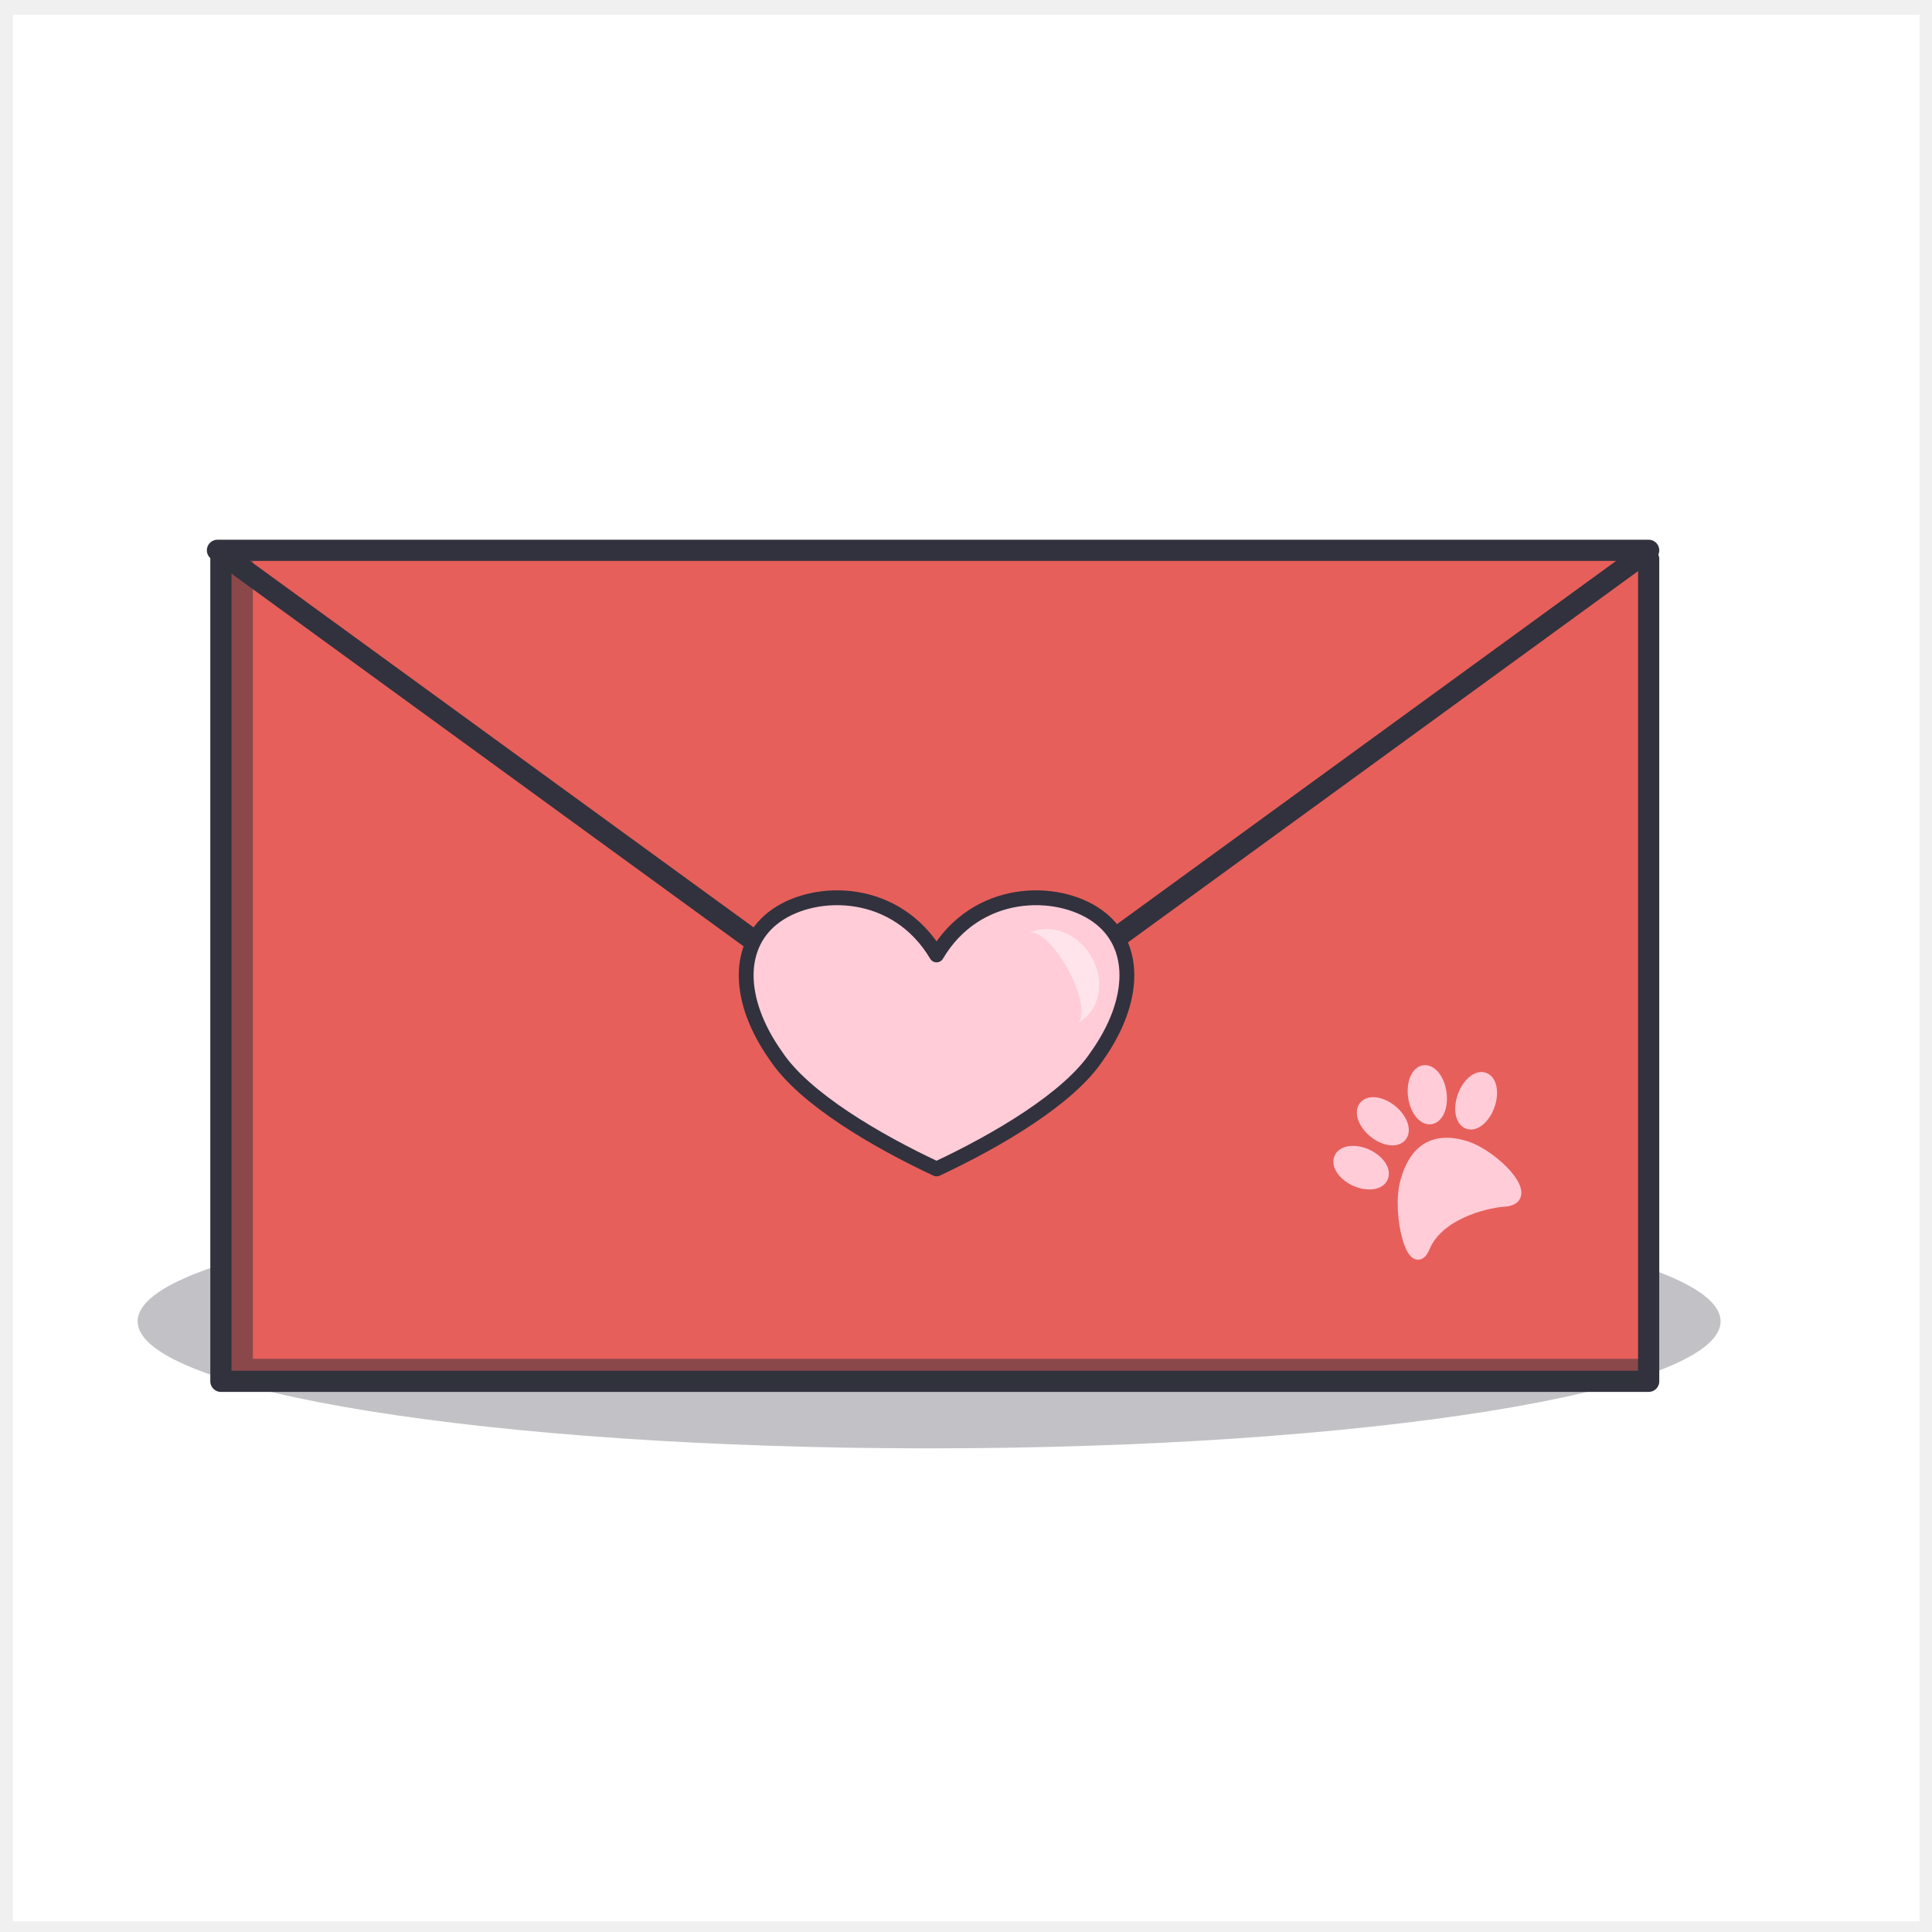
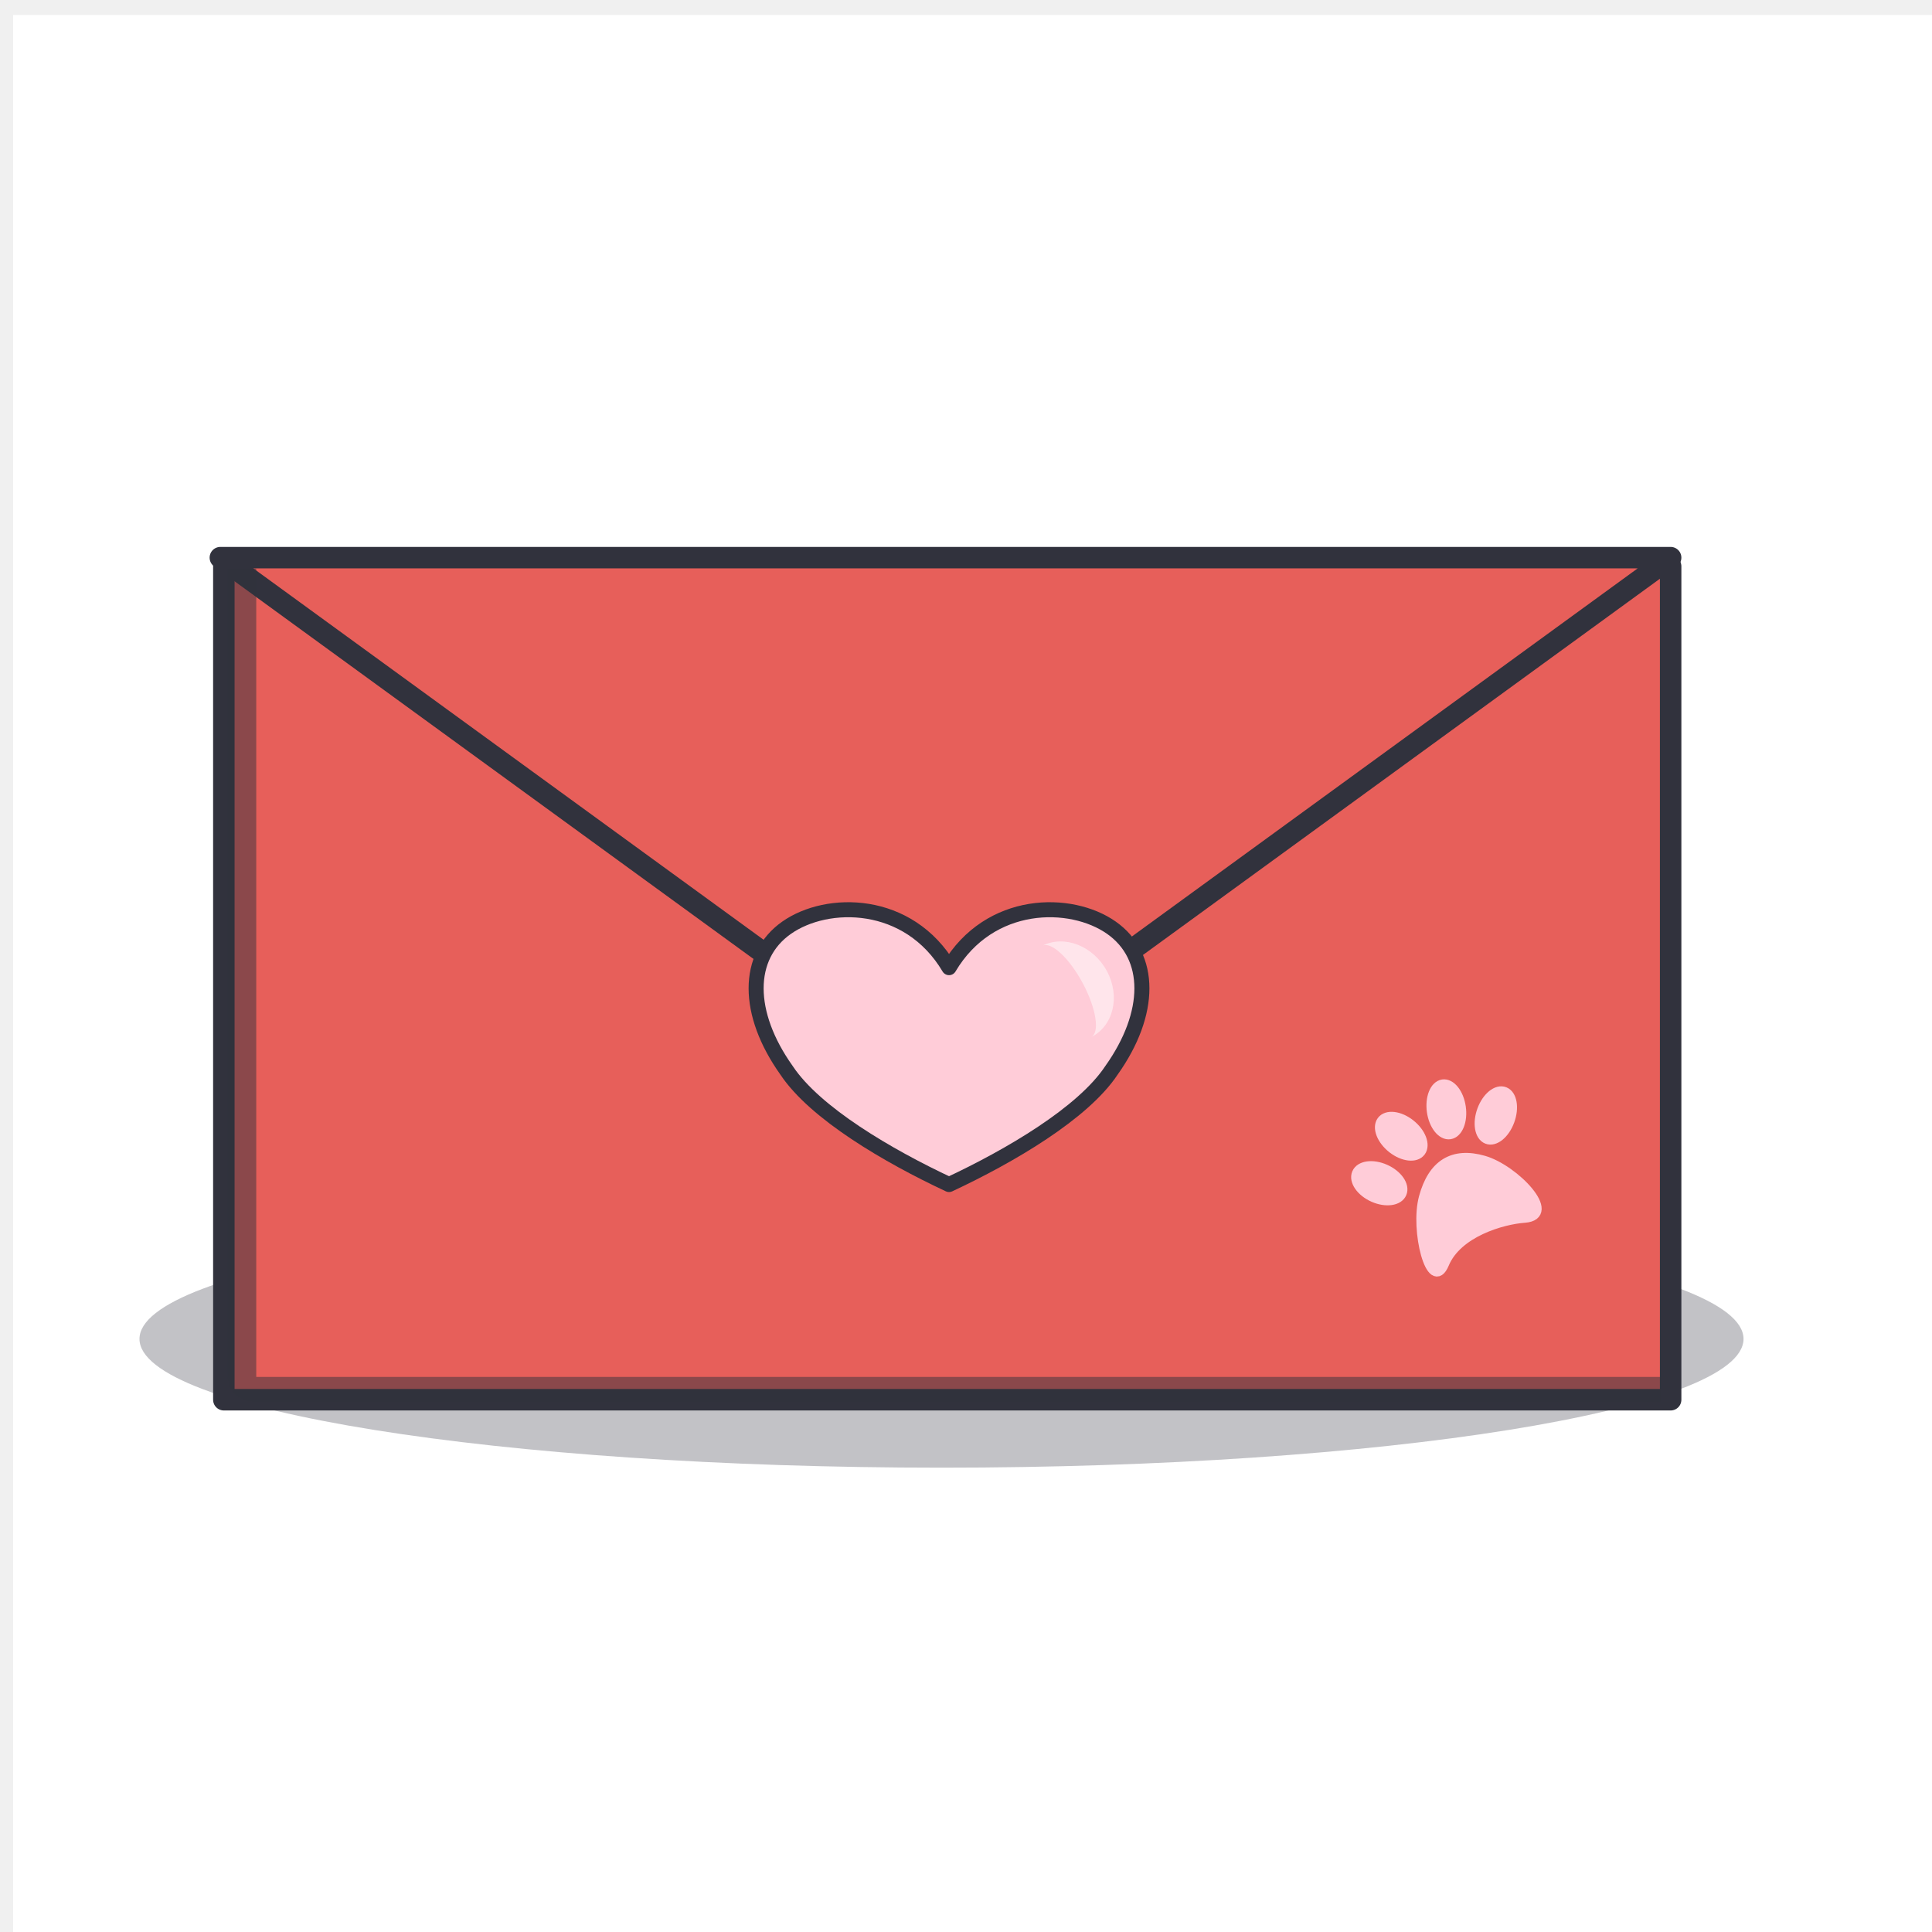
- <svg xmlns="http://www.w3.org/2000/svg" version="1.1" width="364.8" height="364.8">
+ <svg xmlns="http://www.w3.org/2000/svg" version="1.1" width="360" height="360">
  <g id="dp_dp001" transform="matrix(1,0,0,1,-7673.96,-2504.36)">
    <path id="dp_path002" fill="white" fill-rule="evenodd" d="M 7676.41,2507.15 L 8036.41,2507.15 L 8036.41,2867.15 L 7676.41,2867.15 Z " />
    <path id="dp_path003" fill="#31323d" fill-rule="evenodd" fill-opacity="0.294" d="M 7849.4,2729.87 C 7931.93,2729.87 7998.84,2740.61 7998.84,2753.85 C 7998.84,2767.1 7931.93,2777.84 7849.4,2777.84 C 7766.86,2777.84 7699.95,2767.1 7699.95,2753.85 C 7699.95,2740.61 7766.86,2729.87 7849.4,2729.87 Z " />
    <path id="dp_path004" fill="#e75f5a" fill-rule="evenodd" stroke="#31323d" stroke-width="4" stroke-linejoin="round" stroke-linecap="round" d="M 7715.67,2609.89 L 7985.26,2609.89 L 7985.26,2765.18 L 7715.67,2765.18 Z " />
    <path id="dp_path005" fill="#e75f5a" fill-rule="evenodd" stroke="#31323d" stroke-width="4" stroke-linejoin="round" stroke-linecap="round" d="M 7850.14,2706.61 L 7985.26,2608.27 L 7715.02,2608.27 Z " />
    <path id="dp_path006" fill="#31323d" fill-rule="evenodd" fill-opacity="0.502" d="M 7983.51,2760.93 L 7721.71,2760.93 C 7721.71,2760.93 7721.71,2760.93 7721.71,2760.93 L 7721.71,2610.32 L 7716.36,2610.32 L 7716.36,2760.93 C 7716.36,2763.5 7718.45,2765.58 7721.02,2765.58 L 7983.51,2765.58 Z " />
    <path id="dp_path007" fill="#ffccd8" fill-rule="evenodd" stroke="#31323d" stroke-width="2.8" stroke-linejoin="round" stroke-linecap="round" d="M 7850.8,2684.67 C 7858.36,2671.91 7873.5,2671.91 7881.06,2677.23 C 7888.63,2682.54 7888.63,2693.18 7881.06,2703.81 C 7875.77,2711.79 7862.15,2719.77 7850.8,2725.08 C 7839.45,2719.77 7825.83,2711.79 7820.53,2703.81 C 7812.96,2693.18 7812.96,2682.54 7820.53,2677.23 C 7828.1,2671.91 7843.23,2671.91 7850.8,2684.67 Z " />
    <path id="dp_path008" fill="white" fill-rule="evenodd" fill-opacity="0.494" d="M 7868.19,2680.58 C 7872.33,2678.5 7877.72,2680.64 7880.23,2685.34 C 7882.75,2690.05 7881.42,2695.54 7877.28,2697.61 C 7878.93,2696.78 7878.24,2692.3 7875.73,2687.59 C 7873.22,2682.89 7869.84,2679.75 7868.19,2680.58 Z " />
    <path id="dp_path009" fill="#ffccd8" fill-rule="evenodd" stroke="#ffccd8" stroke-width="1.867" d="M 7939.28,2727.48 C 7940.95,2721.33 7944.71,2718.98 7950.45,2720.64 C 7956.18,2722.31 7964.27,2730.81 7958.05,2731.27 C 7953.82,2731.57 7945.49,2733.98 7943.05,2739.83 C 7940.71,2745.43 7937.61,2733.63 7939.28,2727.48 Z " />
    <path id="dp_path010" fill="#ffccd8" fill-rule="evenodd" stroke="#ffccd8" stroke-width="1.867" d="M 7926.8,2722.99 C 7927.39,2721.56 7929.74,2721.23 7932.04,2722.25 C 7934.35,2723.27 7935.74,2725.26 7935.14,2726.69 C 7934.55,2728.12 7932.2,2728.45 7929.89,2727.43 C 7927.59,2726.41 7926.2,2724.42 7926.8,2722.99 Z " />
    <path id="dp_path011" fill="#ffccd8" fill-rule="evenodd" stroke="#ffccd8" stroke-width="1.867" d="M 7931.45,2713.24 C 7932.36,2712.01 7934.72,2712.27 7936.71,2713.84 C 7938.71,2715.41 7939.59,2717.69 7938.68,2718.92 C 7937.77,2720.16 7935.41,2719.89 7933.41,2718.32 C 7931.42,2716.75 7930.54,2714.48 7931.45,2713.24 Z " />
    <path id="dp_path012" fill="#ffccd8" fill-rule="evenodd" stroke="#ffccd8" stroke-width="1.867" d="M 7942.8,2706.43 C 7944.29,2706.21 7945.79,2708.1 7946.16,2710.66 C 7946.53,2713.22 7945.62,2715.48 7944.13,2715.71 C 7942.65,2715.94 7941.14,2714.05 7940.77,2711.49 C 7940.41,2708.93 7941.31,2706.66 7942.8,2706.43 Z " />
    <path id="dp_path013" fill="#ffccd8" fill-rule="evenodd" stroke="#ffccd8" stroke-width="1.867" d="M 7954.3,2707.83 C 7955.71,2708.38 7956.12,2710.79 7955.23,2713.21 C 7954.34,2715.64 7952.47,2717.15 7951.07,2716.59 C 7949.66,2716.04 7949.25,2713.63 7950.14,2711.21 C 7951.03,2708.79 7952.9,2707.27 7954.3,2707.83 Z " />
  </g>
</svg>
